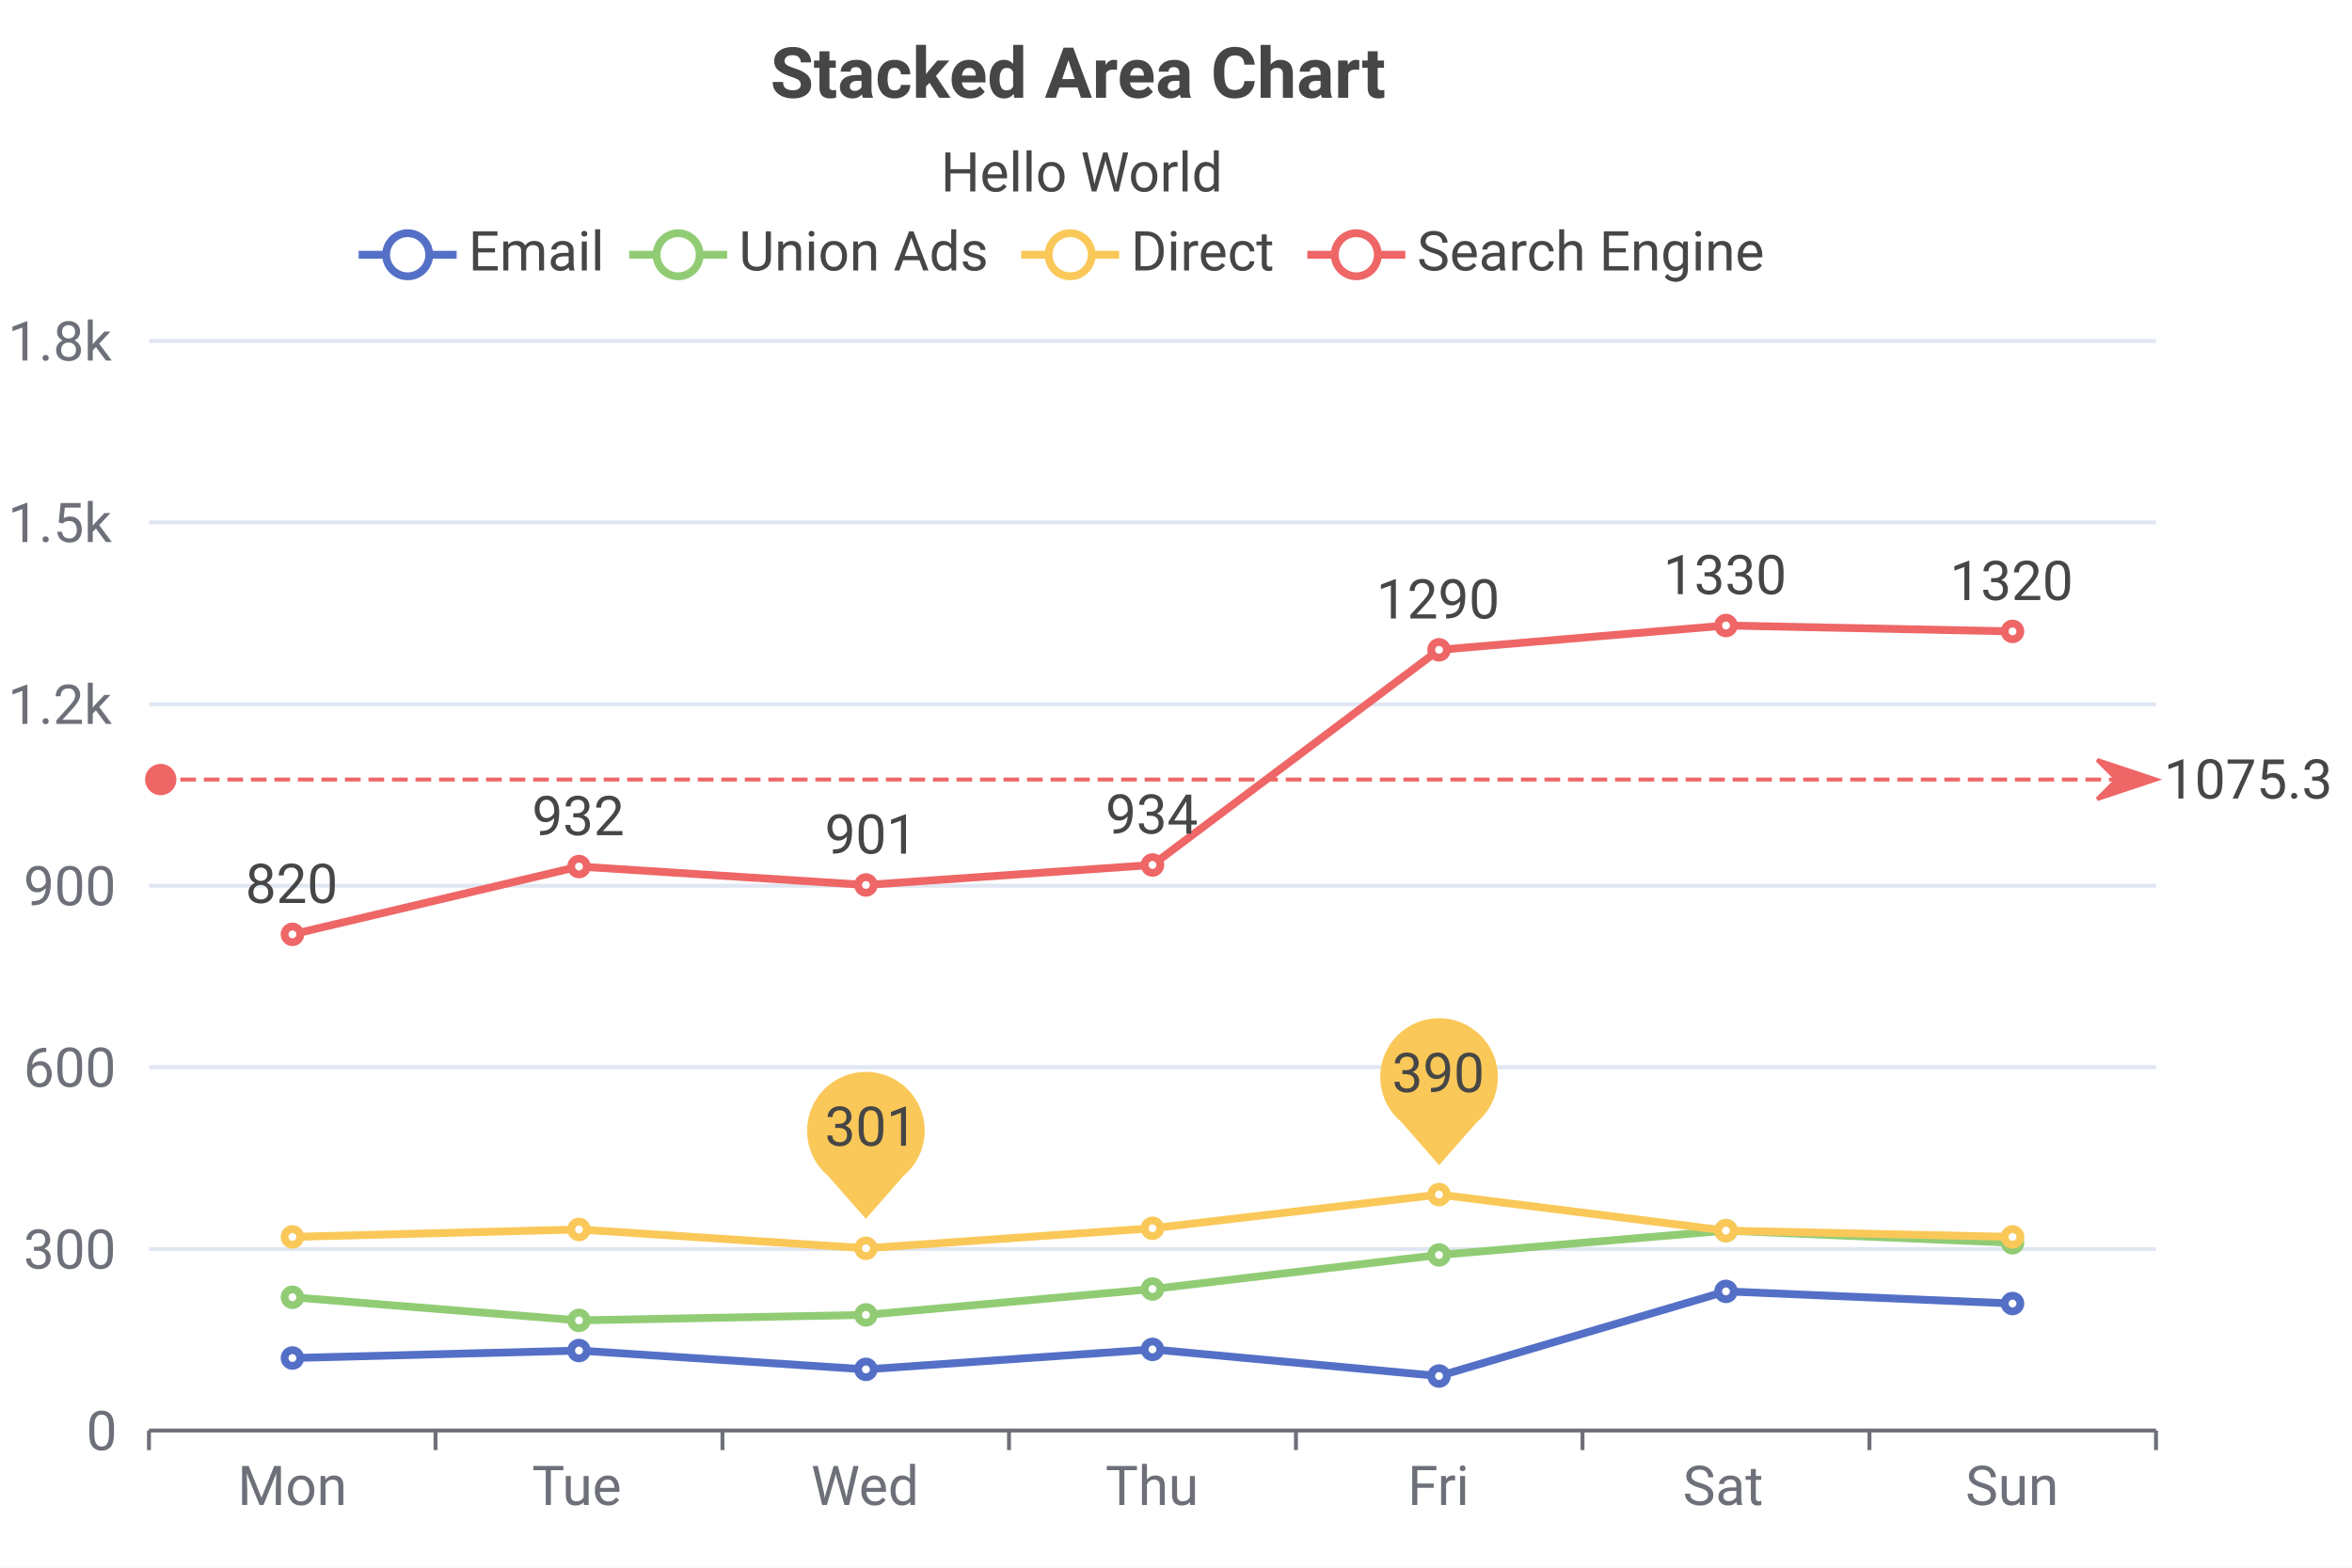
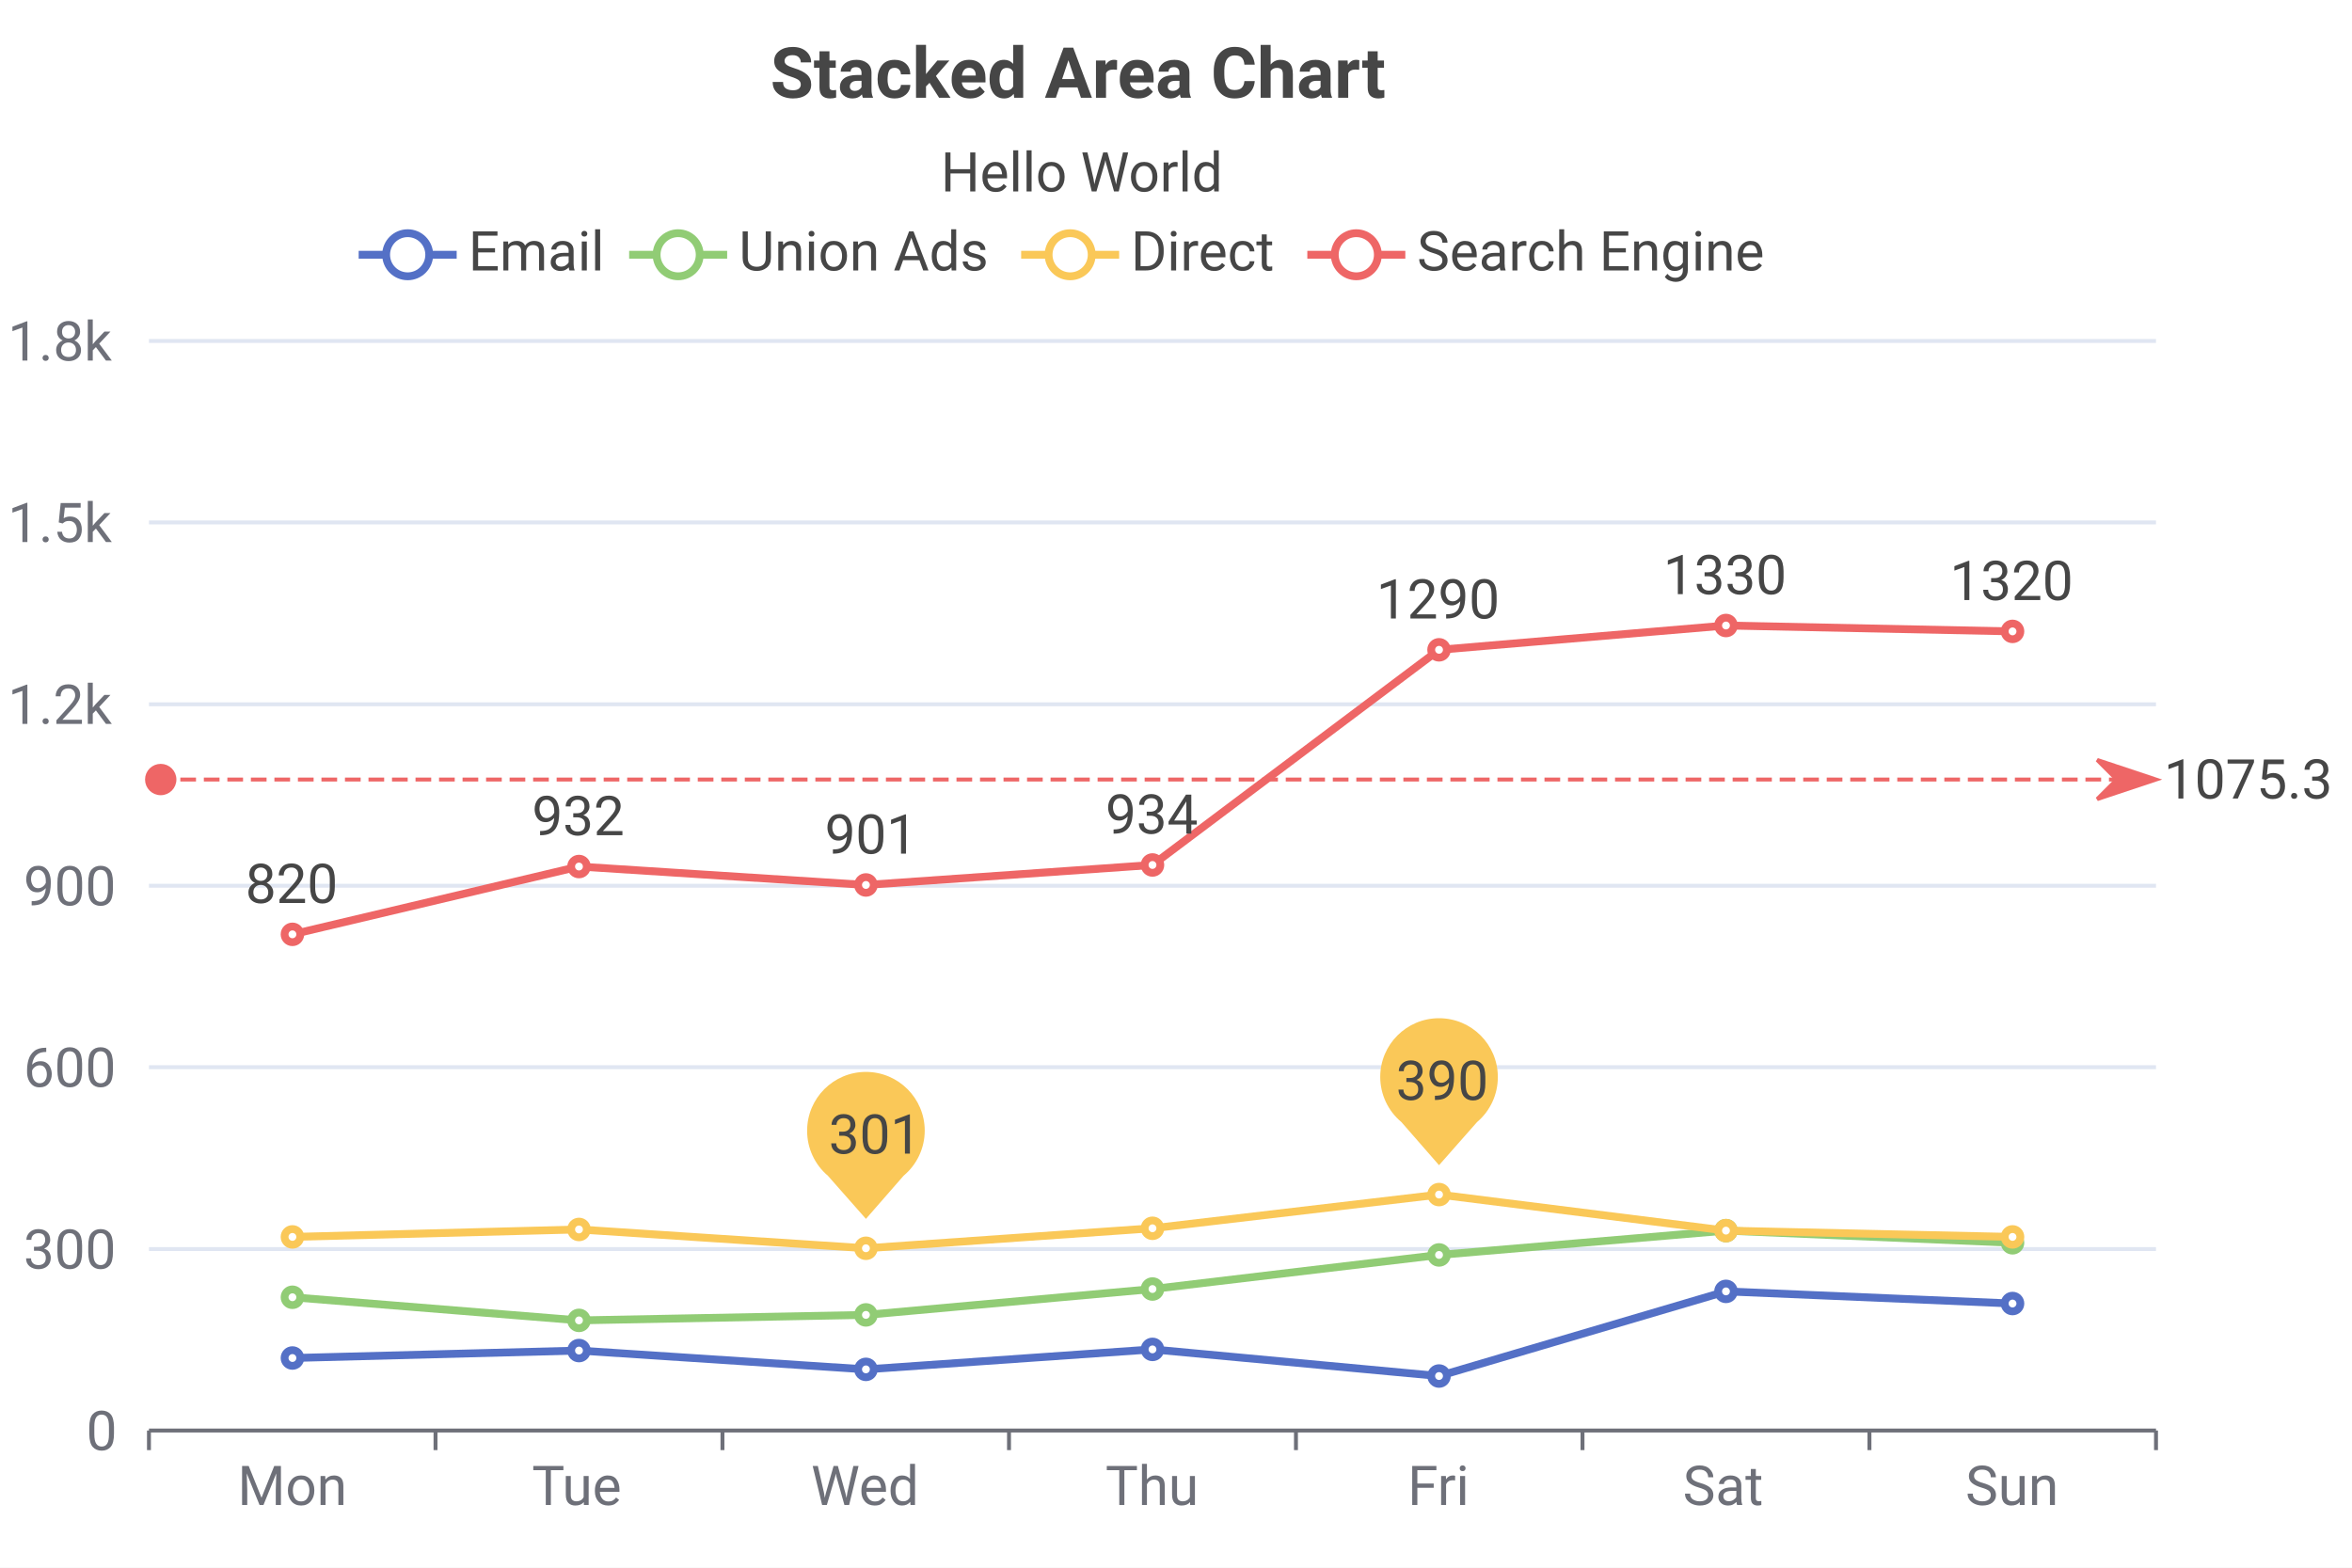
<svg xmlns="http://www.w3.org/2000/svg" width="600" height="400" viewBox="0 0 600 400">
  <rect x="0" y="0" width="600" height="400" fill="#FFFFFF" />
  <text font-size="18" x="196.5" y="5" dy="15" font-weight="bold" dominant-baseline="middle" font-family="Roboto" fill="#464646">
Stacked Area Chart
</text>
  <text font-size="14" x="240" y="35" dy="10" dominant-baseline="middle" font-family="Roboto" fill="#464646">
Hello World
</text>
  <g>
    <line stroke-width="2" x1="91.5" y1="65" x2="116.5" y2="65" stroke="#5470C6" />
    <circle cx="104" cy="65" r="5.5" stroke-width="2" stroke="#5470C6" fill="#FFFFFF" />
    <text font-size="14" x="119.5" y="69" font-family="Roboto" fill="#464646">
Email
</text>
  </g>
  <g>
    <line stroke-width="2" x1="160.5" y1="65" x2="185.5" y2="65" stroke="#91CC75" />
    <circle cx="173" cy="65" r="5.5" stroke-width="2" stroke="#91CC75" fill="#FFFFFF" />
    <text font-size="14" x="188.5" y="69" font-family="Roboto" fill="#464646">
Union Ads
</text>
  </g>
  <g>
    <line stroke-width="2" x1="260.5" y1="65" x2="285.5" y2="65" stroke="#FAC858" />
    <circle cx="273" cy="65" r="5.5" stroke-width="2" stroke="#FAC858" fill="#FFFFFF" />
    <text font-size="14" x="288.5" y="69" font-family="Roboto" fill="#464646">
Direct
</text>
  </g>
  <g>
    <line stroke-width="2" x1="333.5" y1="65" x2="358.5" y2="65" stroke="#EE6666" />
    <circle cx="346" cy="65" r="5.5" stroke-width="2" stroke="#EE6666" fill="#FFFFFF" />
    <text font-size="14" x="361.5" y="69" font-family="Roboto" fill="#464646">
Search Engine
</text>
  </g>
  <g stroke="#E0E6F2">
    <line stroke-width="1" x1="38" y1="87" x2="550" y2="87" />
    <line stroke-width="1" x1="38" y1="133.3" x2="550" y2="133.3" />
    <line stroke-width="1" x1="38" y1="179.7" x2="550" y2="179.7" />
    <line stroke-width="1" x1="38" y1="226" x2="550" y2="226" />
    <line stroke-width="1" x1="38" y1="272.3" x2="550" y2="272.3" />
    <line stroke-width="1" x1="38" y1="318.7" x2="550" y2="318.7" />
  </g>
  <g>
    <text font-size="14" x="2" y="92" font-family="Roboto" fill="#6E7079">
1.8k
</text>
    <text font-size="14" x="2" y="138.3" font-family="Roboto" fill="#6E7079">
1.5k
</text>
    <text font-size="14" x="2" y="184.7" font-family="Roboto" fill="#6E7079">
1.2k
</text>
    <text font-size="14" x="6" y="231" font-family="Roboto" fill="#6E7079">
900
</text>
    <text font-size="14" x="6" y="277.3" font-family="Roboto" fill="#6E7079">
600
</text>
    <text font-size="14" x="6" y="323.7" font-family="Roboto" fill="#6E7079">
300
</text>
    <text font-size="14" x="22" y="370" font-family="Roboto" fill="#6E7079">
0
</text>
  </g>
  <g>
    <g stroke="#6E7079">
      <line stroke-width="1" x1="38" y1="365" x2="550" y2="365" />
      <line stroke-width="1" x1="38" y1="365" x2="38" y2="370" />
      <line stroke-width="1" x1="111.1" y1="365" x2="111.1" y2="370" />
      <line stroke-width="1" x1="184.3" y1="365" x2="184.3" y2="370" />
      <line stroke-width="1" x1="257.4" y1="365" x2="257.4" y2="370" />
      <line stroke-width="1" x1="330.6" y1="365" x2="330.6" y2="370" />
      <line stroke-width="1" x1="403.7" y1="365" x2="403.7" y2="370" />
      <line stroke-width="1" x1="476.9" y1="365" x2="476.9" y2="370" />
      <line stroke-width="1" x1="550" y1="365" x2="550" y2="370" />
    </g>
    <text font-size="14" x="60.6" y="384" font-family="Roboto" fill="#6E7079">
Mon
</text>
    <text font-size="14" x="135.7" y="384" font-family="Roboto" fill="#6E7079">
Tue
</text>
    <text font-size="14" x="206.9" y="384" font-family="Roboto" fill="#6E7079">
Wed
</text>
    <text font-size="14" x="282" y="384" font-family="Roboto" fill="#6E7079">
Thu
</text>
    <text font-size="14" x="359.1" y="384" font-family="Roboto" fill="#6E7079">
Fri
</text>
    <text font-size="14" x="429.3" y="384" font-family="Roboto" fill="#6E7079">
Sat
</text>
    <text font-size="14" x="501.4" y="384" font-family="Roboto" fill="#6E7079">
Sun
</text>
  </g>
  <g>
    <path d="M 74.6 346.5 L 147.7 344.6 L 220.9 349.4 L 294 344.3 L 367.1 351.1 L 440.3 329.5 L 513.4 332.6" stroke-width="2" fill="none" stroke="#5470C6" />
    <circle cx="74.6" cy="346.5" r="2" stroke-width="2" stroke="#5470C6" fill="#FFFFFF" />
    <circle cx="147.7" cy="344.6" r="2" stroke-width="2" stroke="#5470C6" fill="#FFFFFF" />
    <circle cx="220.9" cy="349.4" r="2" stroke-width="2" stroke="#5470C6" fill="#FFFFFF" />
    <circle cx="294" cy="344.3" r="2" stroke-width="2" stroke="#5470C6" fill="#FFFFFF" />
    <circle cx="367.1" cy="351.1" r="2" stroke-width="2" stroke="#5470C6" fill="#FFFFFF" />
    <circle cx="440.3" cy="329.5" r="2" stroke-width="2" stroke="#5470C6" fill="#FFFFFF" />
    <circle cx="513.4" cy="332.6" r="2" stroke-width="2" stroke="#5470C6" fill="#FFFFFF" />
  </g>
  <g>
    <path d="M 74.6 331 L 147.7 336.9 L 220.9 335.5 L 294 328.9 L 367.1 320.2 L 440.3 314 L 513.4 317.1" stroke-width="2" fill="none" stroke="#91CC75" />
    <circle cx="74.6" cy="331" r="2" stroke-width="2" stroke="#91CC75" fill="#FFFFFF" />
    <circle cx="147.7" cy="336.9" r="2" stroke-width="2" stroke="#91CC75" fill="#FFFFFF" />
    <circle cx="220.9" cy="335.5" r="2" stroke-width="2" stroke="#91CC75" fill="#FFFFFF" />
    <circle cx="294" cy="328.9" r="2" stroke-width="2" stroke="#91CC75" fill="#FFFFFF" />
    <circle cx="367.1" cy="320.2" r="2" stroke-width="2" stroke="#91CC75" fill="#FFFFFF" />
    <circle cx="440.3" cy="314" r="2" stroke-width="2" stroke="#91CC75" fill="#FFFFFF" />
    <circle cx="513.4" cy="317.1" r="2" stroke-width="2" stroke="#91CC75" fill="#FFFFFF" />
  </g>
  <g>
    <path d="M 74.6 315.6 L 147.7 313.7 L 220.9 318.5 L 294 313.4 L 367.1 304.8 L 440.3 314 L 513.4 315.6" stroke-width="2" fill="none" stroke="#FAC858" />
    <circle cx="74.6" cy="315.6" r="2" stroke-width="2" stroke="#FAC858" fill="#FFFFFF" />
    <circle cx="147.7" cy="313.7" r="2" stroke-width="2" stroke="#FAC858" fill="#FFFFFF" />
    <circle cx="220.9" cy="318.5" r="2" stroke-width="2" stroke="#FAC858" fill="#FFFFFF" />
    <circle cx="294" cy="313.4" r="2" stroke-width="2" stroke="#FAC858" fill="#FFFFFF" />
    <circle cx="367.1" cy="304.8" r="2" stroke-width="2" stroke="#FAC858" fill="#FFFFFF" />
    <circle cx="440.3" cy="314" r="2" stroke-width="2" stroke="#FAC858" fill="#FFFFFF" />
    <circle cx="513.4" cy="315.6" r="2" stroke-width="2" stroke="#FAC858" fill="#FFFFFF" />
  </g>
  <path d="M 357.5,286.3 A 15,15 0,0,1 352.1,274.8 A 15,15 0,0,1 382.1,274.8 A 15,15 0,0,1 376.8,286.3 L 367.1,297.3 Z" fill="#FAC858" />
-   <text font-size="14" x="367.1" y="267.3" dx="-12" dy="7.5" dominant-baseline="middle" font-family="Roboto" fill="#464646">
+   <text font-size="14" x="367.1" y="269.3" dx="-11" dy="7.5" dominant-baseline="middle" font-family="Roboto" fill="#464646">
390
</text>
  <path d="M 211.2,300 A 15,15 0,0,1 205.9,288.5 A 15,15 0,0,1 235.9,288.5 A 15,15 0,0,1 230.5,300 L 220.9,311 Z" fill="#FAC858" />
-   <text font-size="14" x="220.9" y="281" dx="-10.5" dy="7.5" dominant-baseline="middle" font-family="Roboto" fill="#464646">
+   <text font-size="14" x="220.9" y="283" dx="-9.5" dy="7.5" dominant-baseline="middle" font-family="Roboto" fill="#464646">
301
</text>
  <g>
    <path d="M 74.6 238.4 L 147.7 221.1 L 220.9 225.8 L 294 220.7 L 367.1 165.8 L 440.3 159.6 L 513.4 161.1" stroke-width="2" fill="none" stroke="#EE6666" />
    <circle cx="74.6" cy="238.4" r="2" stroke-width="2" stroke="#EE6666" fill="#FFFFFF" />
    <circle cx="147.7" cy="221.1" r="2" stroke-width="2" stroke="#EE6666" fill="#FFFFFF" />
    <circle cx="220.9" cy="225.8" r="2" stroke-width="2" stroke="#EE6666" fill="#FFFFFF" />
    <circle cx="294" cy="220.7" r="2" stroke-width="2" stroke="#EE6666" fill="#FFFFFF" />
    <circle cx="367.1" cy="165.8" r="2" stroke-width="2" stroke="#EE6666" fill="#FFFFFF" />
    <circle cx="440.3" cy="159.6" r="2" stroke-width="2" stroke="#EE6666" fill="#FFFFFF" />
    <circle cx="513.4" cy="161.1" r="2" stroke-width="2" stroke="#EE6666" fill="#FFFFFF" />
  </g>
  <text font-size="14" x="74.6" y="238.4" dx="-12" dy="-8" font-family="Roboto" fill="#464646">
820
</text>
  <text font-size="14" x="147.7" y="221.1" dx="-12" dy="-8" font-family="Roboto" fill="#464646">
932
</text>
  <text font-size="14" x="220.9" y="225.8" dx="-10.5" dy="-8" font-family="Roboto" fill="#464646">
901
</text>
  <text font-size="14" x="294" y="220.7" dx="-12" dy="-8" font-family="Roboto" fill="#464646">
934
</text>
  <text font-size="14" x="367.1" y="165.8" dx="-16" dy="-8" font-family="Roboto" fill="#464646">
1290
</text>
  <text font-size="14" x="440.3" y="159.6" dx="-16" dy="-8" font-family="Roboto" fill="#464646">
1330
</text>
  <text font-size="14" x="513.4" y="161.1" dx="-16" dy="-8" font-family="Roboto" fill="#464646">
1320
</text>
  <circle cx="41" cy="198.9" r="3.5" stroke-width="1" stroke="#EE6666" fill="#EE6666" />
  <line stroke-width="1" x1="46" y1="198.9" x2="540" y2="198.9" stroke="#EE6666" stroke-dasharray="4,2" />
  <path d="M 540 198.9 L 535 193.9 L 550 198.9 L 535 203.9 Z" stroke-width="1" fill="#EE6666" stroke="#EE6666" />
  <text font-size="14" x="552" y="189.9" dy="10" dominant-baseline="middle" font-family="Roboto" fill="#464646">
1075.3
</text>
</svg>
